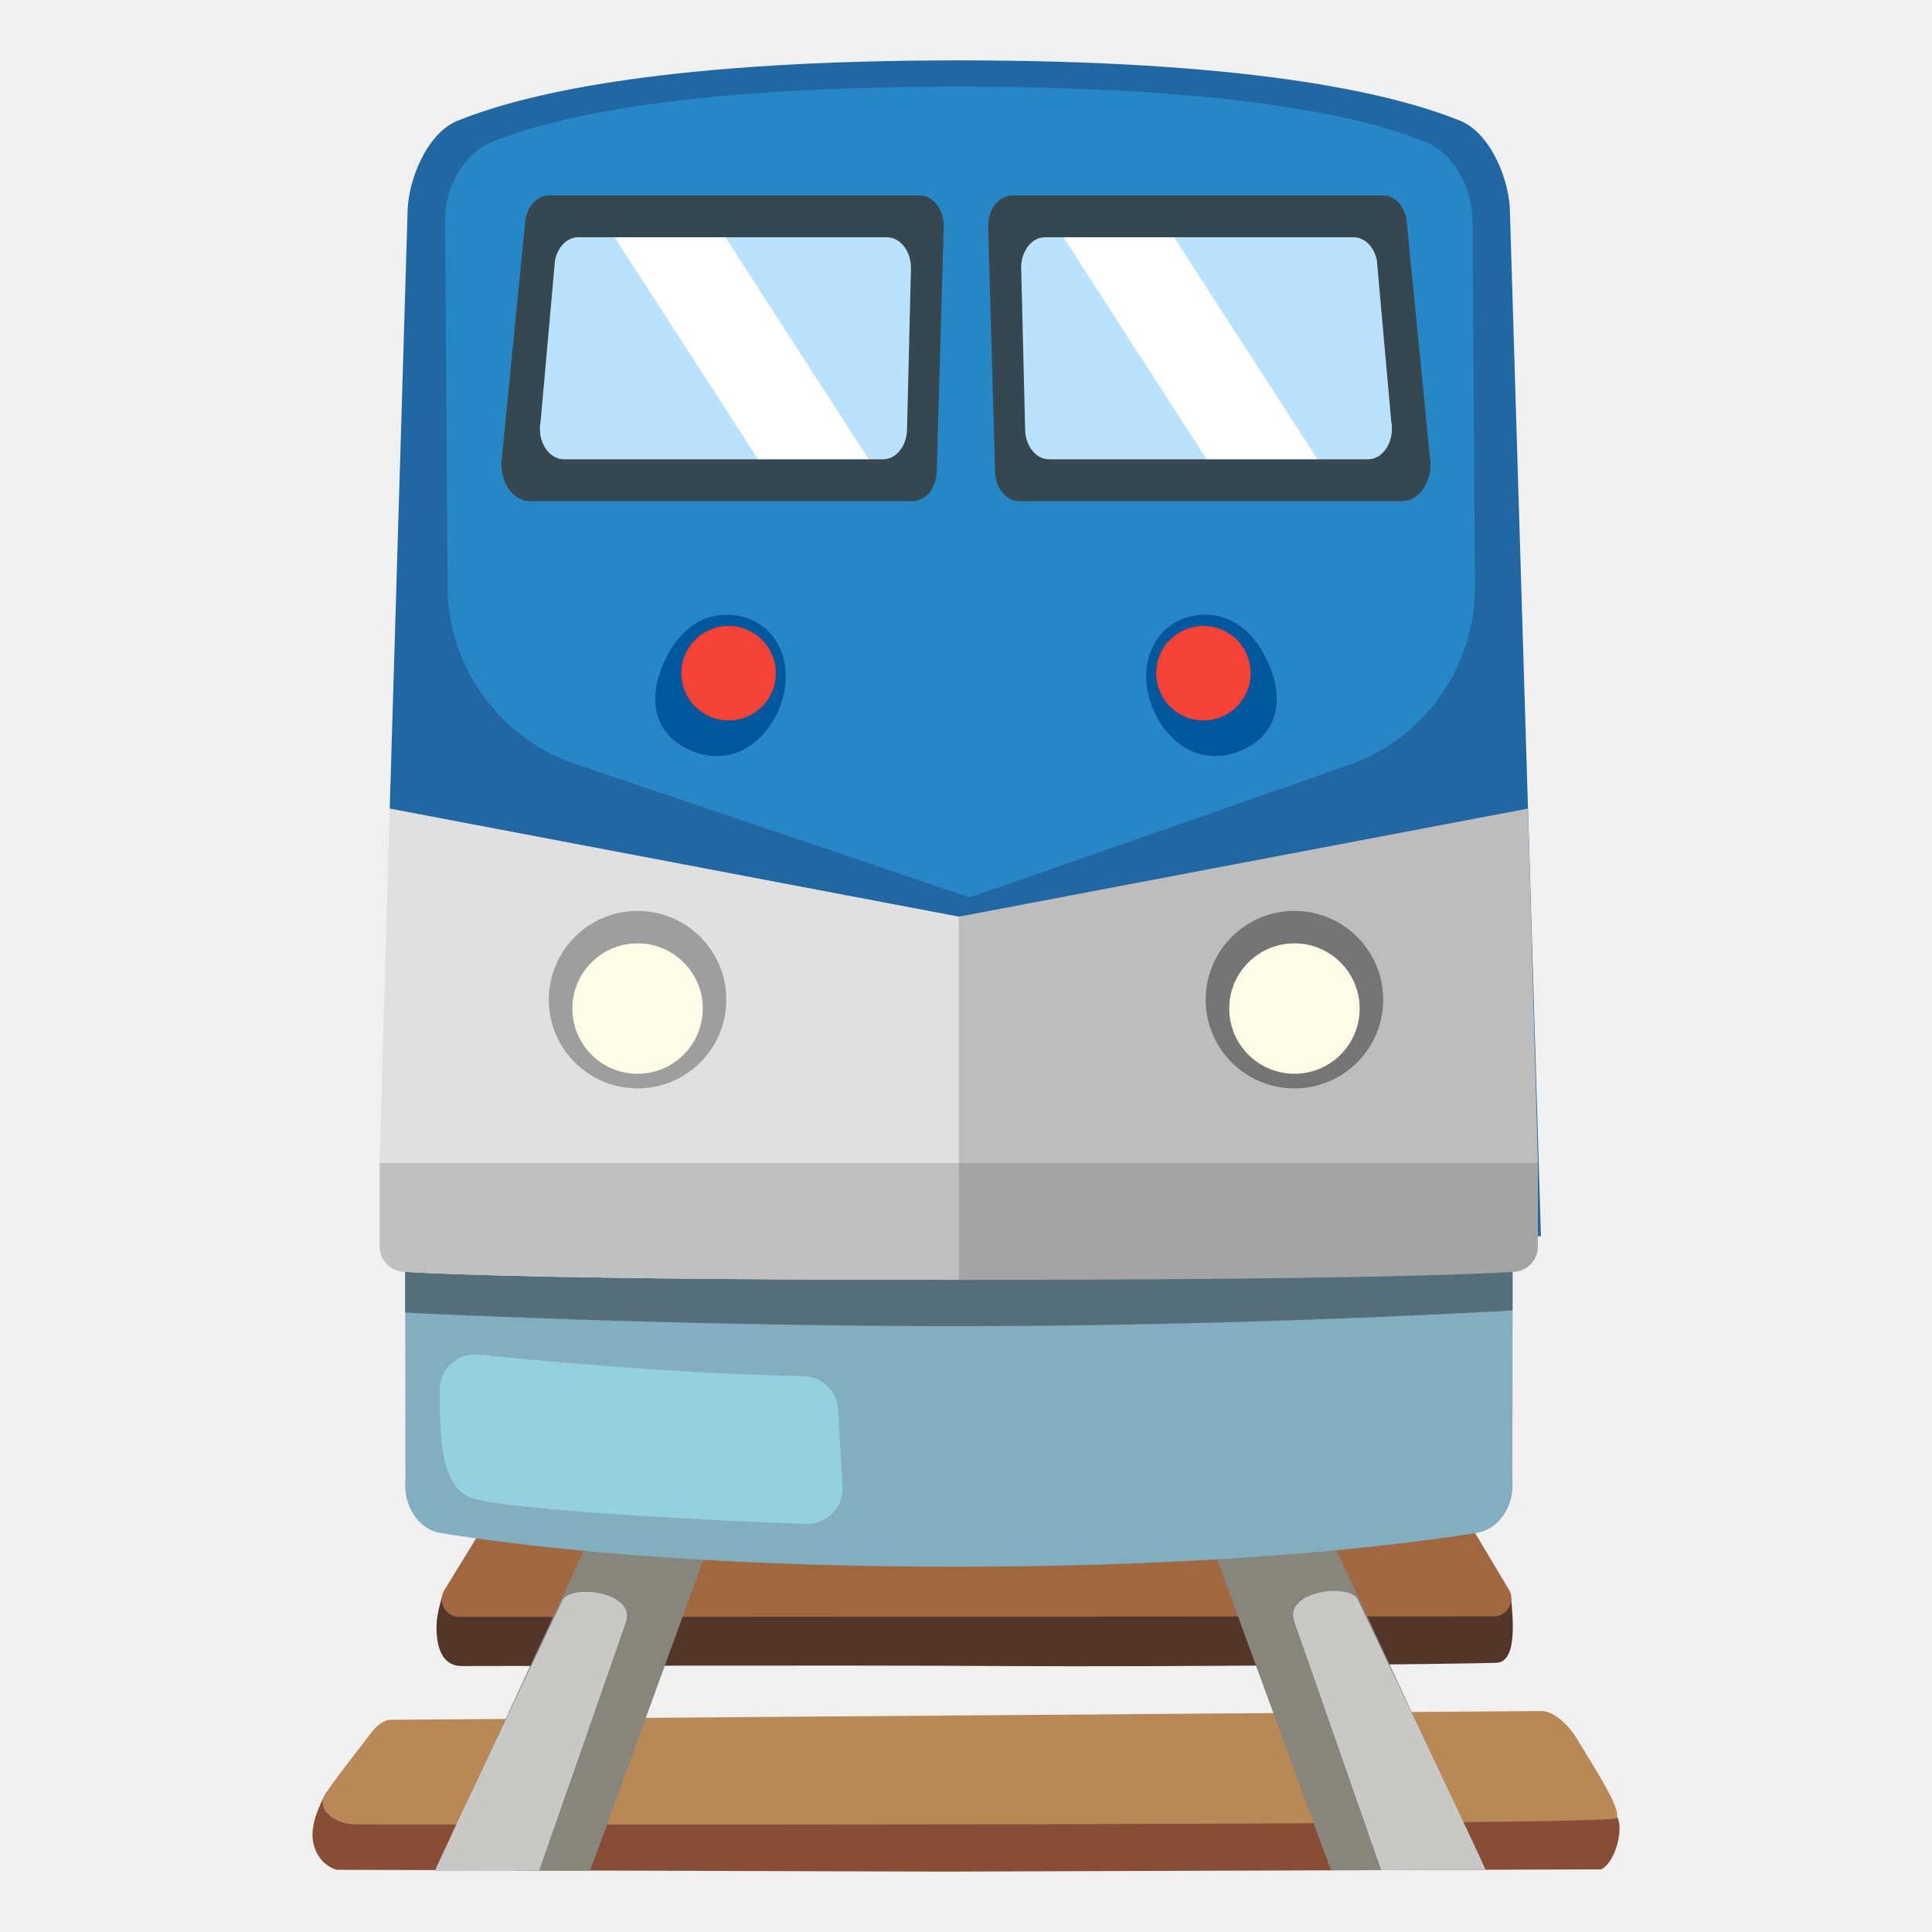
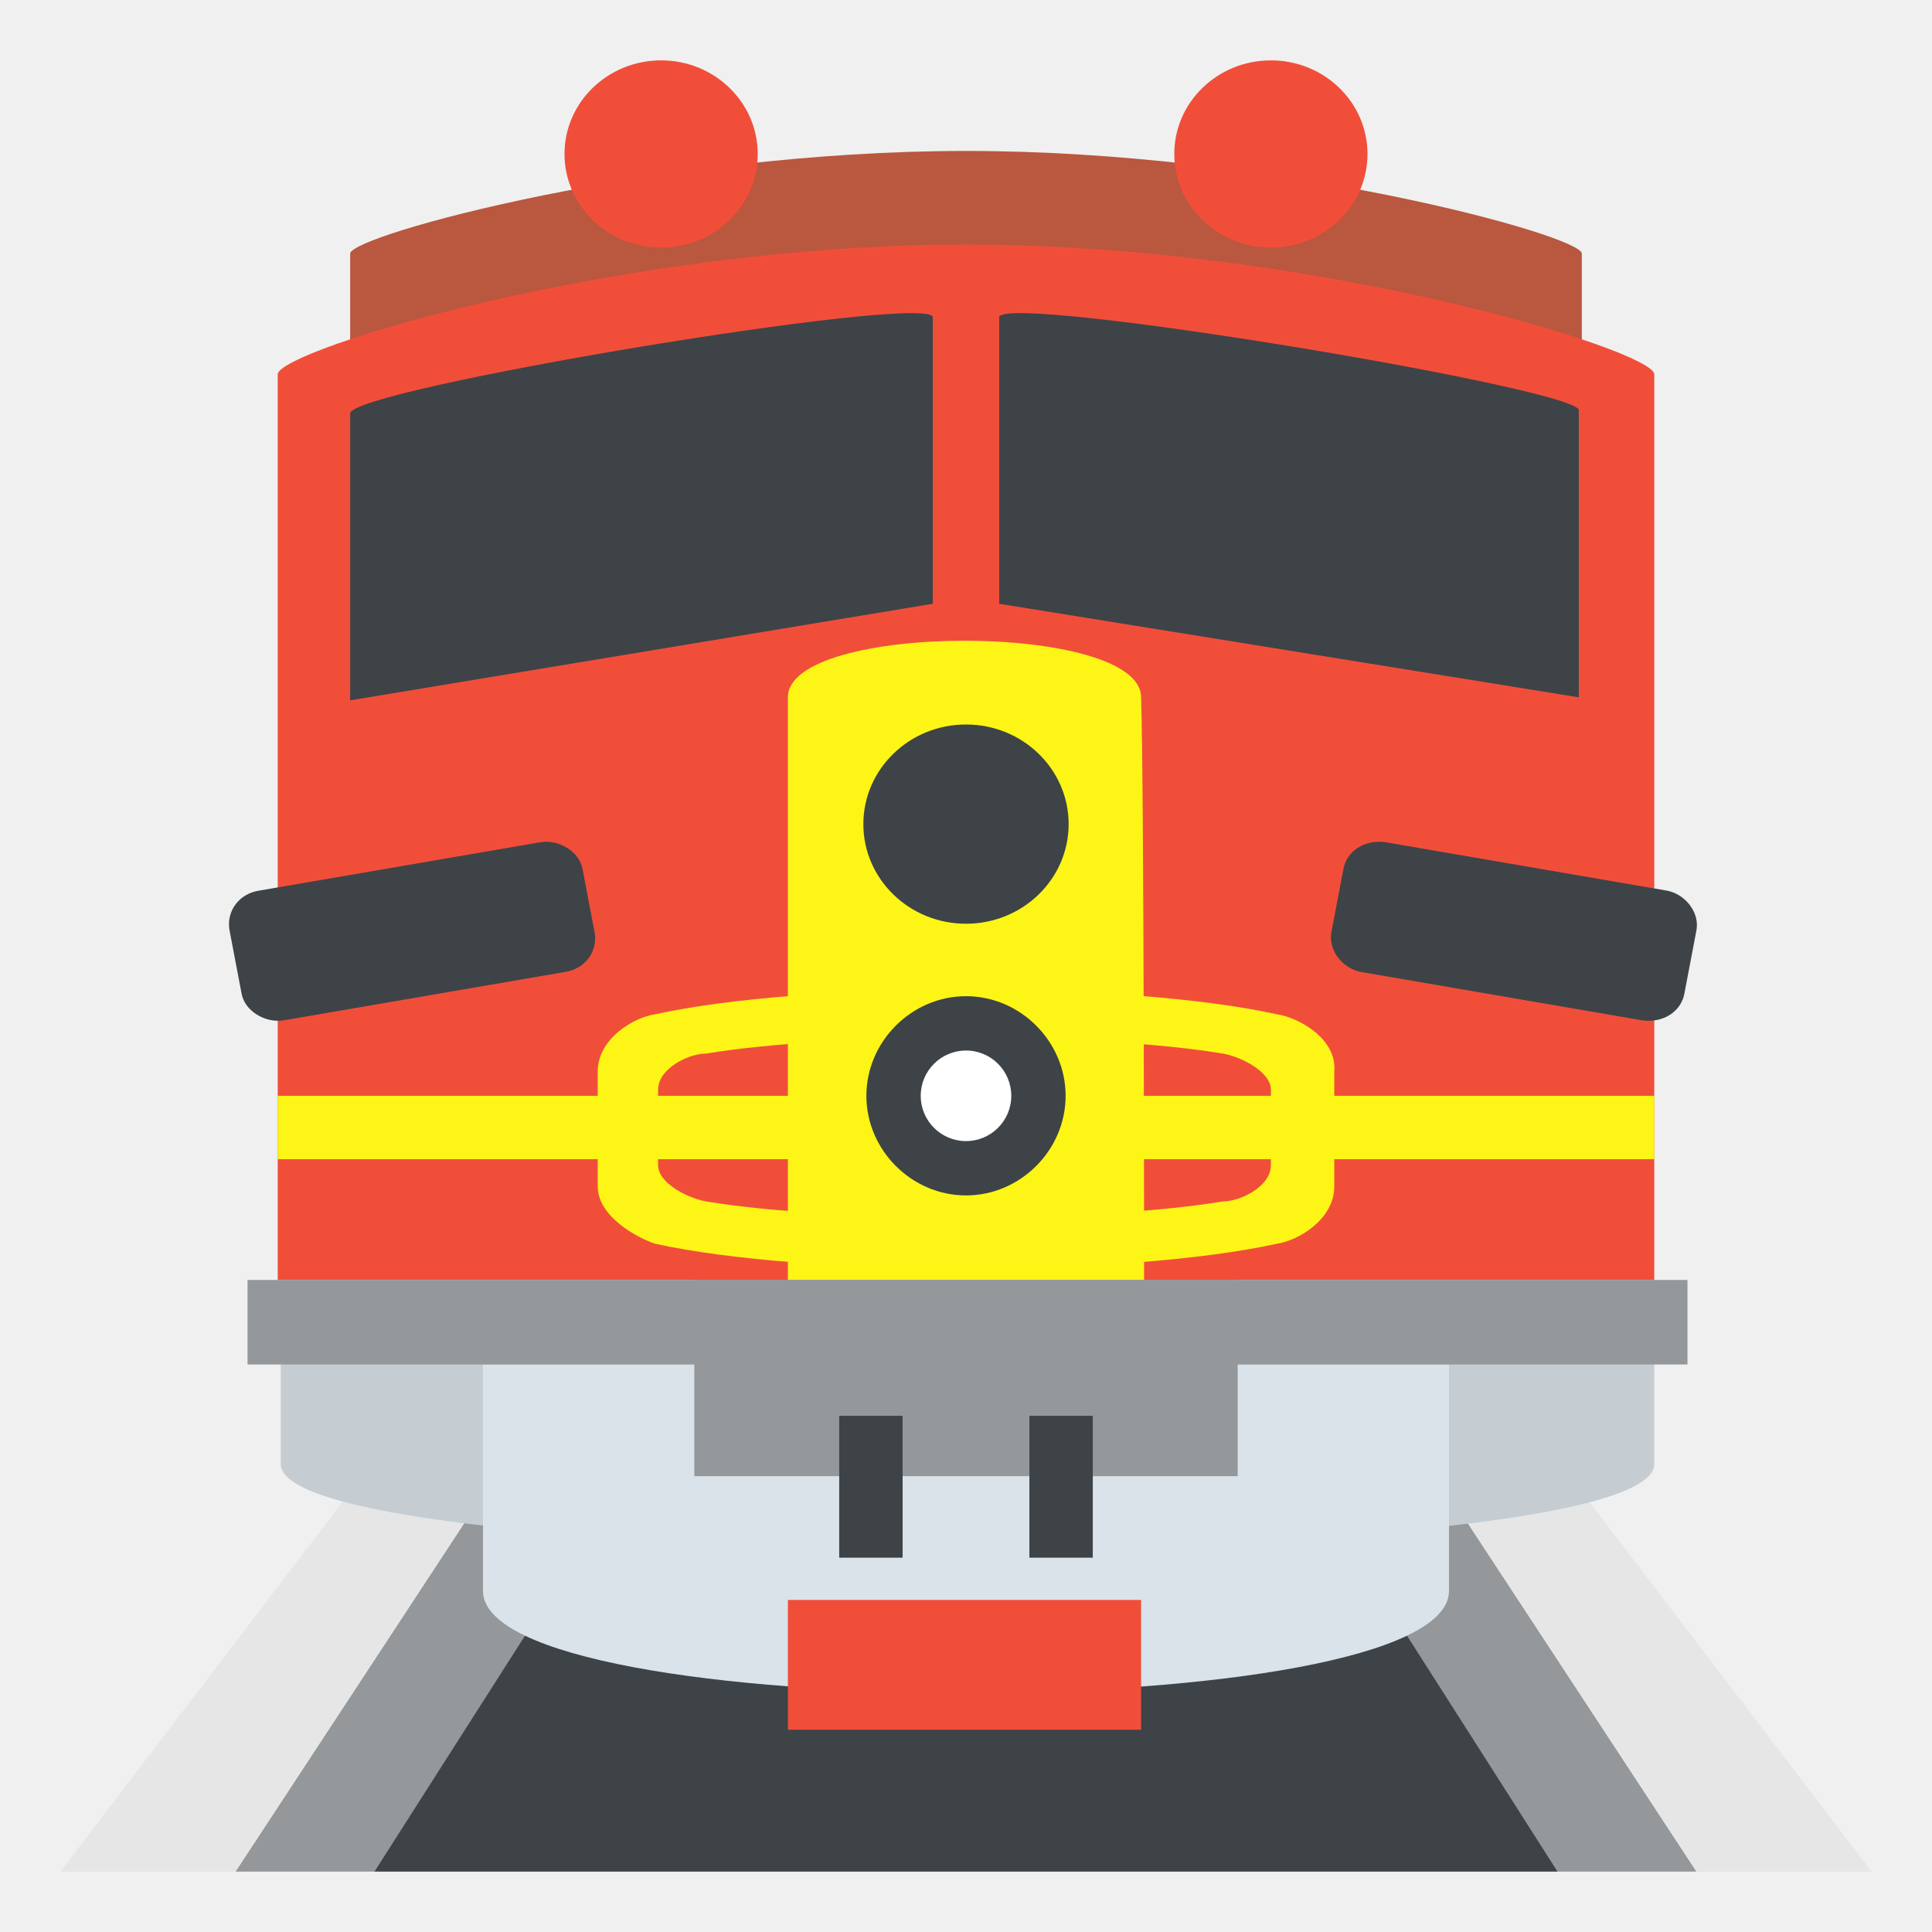
- <svg xmlns="http://www.w3.org/2000/svg" width="800px" height="800px" viewBox="0 0 128 128" aria-hidden="true" role="img" class="iconify iconify--noto" preserveAspectRatio="xMidYMid meet">
-   <path d="M29.3 105.76s-.37 1.11-.38 1.98s.12 2.64 1.68 2.64c2.02 0 24.86-.07 35.87 0s31.28-.14 32.7-.22c1.42-.07 1.03-3.22.94-4.3l-70.81-.1z" fill="#543529">
+ <svg xmlns="http://www.w3.org/2000/svg" width="800px" height="800px" viewBox="0 0 64 64" aria-hidden="true" role="img" class="iconify iconify--emojione" preserveAspectRatio="xMidYMid meet">
+   <path fill="#94989b" d="M16.4 48.9L7.8 62h4.6l8.4-13.1z">

</path>
-   <path d="M102.23 116.02l2.89 1.99s1.87 1.63 2.12 2.61s-.33 2.84-1.16 3.23l-43.34.15l-40.42-.12c-.63-.16-1.39-.77-1.58-1.89s.43-2.37.82-3.15c.39-.78 8.43-2.81 8.43-2.81l72.24-.01z" fill="#874d36">
+   <path fill="#e6e6e6" d="M16.4 48.9H12L2 62h5.8z">

</path>
-   <path d="M25.89 113.94c-.78.01-1.35.94-1.82 1.55c-1.22 1.57-1.99 2.56-2.5 3.35c-.7 1.09.7 2.03 1.95 2.03s83.39.12 83.59-.41c.27-.7-1.33-3.09-2.65-5.29c-.46-.77-1.46-1.82-2.36-1.81l-76.21.58z" fill="#b88956">
+   <path fill="#94989b" d="M47.6 48.9h-4.4L51.6 62h4.6z">

</path>
-   <path d="M32.22 100.82l-2.78 4.53c-.48.78.08 1.78 1 1.78l68.52-.04c.91 0 1.47-.99 1.01-1.77l-2.69-4.51H32.22z" fill="#a06841">
+   <path fill="#e6e6e6" d="M47.6 48.9L56.2 62H62L52 48.9z">

</path>
-   <path d="M47.25 101.55l-8.15 22.39h-4.94l-2.83-5.39l9.04-19.45c0-.01 7.33 1 6.88 2.45z" fill="#88857c">
+   <path fill="#3e4347" d="M44 50.1H20L12.4 62h39.2z">

</path>
-   <path d="M28.81 123.97c.12-.42 8.45-17.94 8.45-17.94c.52-1.09 4.91-.6 4.2 1.46s-5.74 16.44-5.74 16.44l-6.91.04z" fill="#c8c9c6">
+   <path d="M52.4 32.2H11.6V8.4C11.6 7.8 21.8 5 32 5s20.4 2.8 20.4 3.4v23.8" fill="#ba573f">

</path>
-   <path d="M79.99 101.55l8.19 22.36l4.89-.01l2.84-5.35l-9.04-19.45c.01-.01-7.33 1-6.88 2.45z" fill="#88857c">
+   <path d="M54.8 48.5c0 3.7-45.5 3.7-45.5 0v-6.1h45.5v6.1" fill="#c5cdd3">

</path>
-   <path d="M98.42 123.88c-.12-.42-8.47-17.91-8.47-17.91c-.52-1.09-4.91-.6-4.2 1.46l5.76 16.47l6.91-.02z" fill="#c8c9c6">
+   <path d="M48 52.7c0 4.5-32 4.5-32 0v-7.5h32v7.5" fill="#dae3ea">

</path>
-   <path d="M100.2 98.08c.14 1.71-.9 3.24-2.36 3.48c-4.85.77-16.44 2.24-34.54 2.24c-17.97 0-29.3-1.45-34.09-2.23c-1.48-.24-2.51-1.8-2.35-3.53l-.02-17.14h73.38l-.02 17.18z" fill="#82aec0">
+   <path d="M54.8 42.4H9.2v-30c0-.8 11.4-4.3 22.8-4.3s22.8 3.5 22.8 4.3v30" fill="#f14e3a">

</path>
-   <path d="M26.84 80.9v6.06s17.38.9 36.68.9s36.69-1.04 36.69-1.04V80.9H26.84z" fill="#546e7a">
+   <g fill="#3e4347">
+     <path d="M11.6 13.7v9.5L30.9 20v-9.5c-.2-.8-19.4 2.4-19.3 3.2">

</path>
-   <path d="M63.38 84.79l.14-24.05l-37.7-7.16L25.16 77v5.59c0 .89.69 1.62 1.57 1.67c3.17.19 12.25.53 36.65.53z" fill="#e0e0e0">
+     <path d="M33.1 10.5V20l19.2 3.1v-9.5c.2-.7-19-3.9-19.2-3.1">

</path>
-   <path d="M96.76 8.01C91.92 6.04 82.26 4 63.53 4s-28.4 2.04-33.24 4.01C28.3 8.82 27 11.96 27 14.14l-1.18 39.43l10.53 15.61l26.91 13.01c33.58 0 38.83-.29 38.83-.29l-2.05-67.76c.01-2.18-1.29-5.32-3.28-6.13z" fill="#2167a1">
+   </g>
+   <path d="M37.9 42.4H26.1V23.1c0-2.5 11.7-2.5 11.7 0c.1 3 .1 19.3.1 19.3" fill="#fdf516">

</path>
-   <path d="M94.49 9.42c-4.53-1.84-13.44-3.68-30.96-3.68S37.09 7.58 32.57 9.42c-1.86.76-3.08 3.03-3.08 5.07l.16 24.39c.03 5.42 3.57 10.2 8.74 11.83l25.86 8.75l24.82-8.67c5.18-1.67 8.68-6.51 8.65-11.95l-.16-24.25c0-2.04-1.21-4.41-3.07-5.17z" fill="#2686c6">
+   <ellipse cx="32" cy="27.3" rx="3.4" ry="3.3" fill="#3e4347">
+ 
+ </ellipse>
+   <g fill="#f14e3a">
+     <ellipse cx="21.9" cy="5.1" rx="3.2" ry="3.1">
+ 
+ </ellipse>
+     <ellipse cx="42.1" cy="5.1" rx="3.2" ry="3.1">
+ 
+ </ellipse>
+   </g>
+   <g fill="#fdf516">
+     <path d="M42.3 33.6c-5-1.1-15.6-1.1-20.6 0c-.7.1-1.9.8-1.9 1.9v3.8c0 1 1.3 1.7 1.9 1.9c5 1.1 15.6 1.1 20.6 0c.7-.1 1.9-.8 1.9-1.9v-3.8c.1-1.1-1.2-1.8-1.9-1.9m-.2 5c0 .7-1 1.2-1.6 1.2c-4.2.7-12.9.7-17.1 0c-.6-.1-1.6-.6-1.6-1.2v-2.5c0-.7 1-1.2 1.6-1.2c4.2-.7 12.9-.7 17.1 0c.6.1 1.6.6 1.6 1.2v2.5">

</path>
-   <g>
-     <path fill="#bae2fd" d="M93.51 31.48H66.25l.36-16.67h24.87z">
+     <path d="M9.2 36.3h45.6v2.1H9.2z">

</path>
-     <path d="M91.64 12.95H67.06c-.92 0-1.65.99-1.59 2.16l.46 16.19c.05 1.07.75 1.9 1.59 1.9h25.35c1.22 0 2.12-1.44 1.86-2.96l-1.55-15.7c-.15-.93-.8-1.59-1.54-1.59zm-22.41 2.77h20.45c.73 0 1.36.63 1.54 1.53l.95 10.64c.26 1.29-.5 2.54-1.54 2.54H69.5c-.83 0-1.52-.82-1.58-1.88l-.26-10.64c-.08-1.18.65-2.19 1.57-2.19z" fill="#37474f">
+   </g>
+   <path d="M35.3 36.3c0 1.8-1.5 3.3-3.3 3.3s-3.3-1.5-3.3-3.3c0-1.8 1.5-3.3 3.3-3.3c1.8 0 3.3 1.5 3.3 3.3" fill="#3e4347">

</path>
-     <g>
-       <path fill="#bae2fd" d="M34.49 31.48h27.26l-.36-16.67H36.52z">
+   <circle cx="32" cy="36.3" r="1.5" fill="#ffffff">
+ 
+ </circle>
+   <path fill="#94989b" d="M23 42.4h18v6.5H23z">

</path>
-       <path d="M34.81 14.54l-1.55 15.7c-.26 1.52.64 2.96 1.86 2.96h25.35c.84 0 1.53-.83 1.59-1.9l.46-16.19c.06-1.17-.67-2.16-1.59-2.16H36.36c-.74 0-1.39.66-1.55 1.59zm25.54 3.37l-.26 10.64c-.06 1.06-.75 1.88-1.58 1.88H37.36c-1.04 0-1.8-1.25-1.54-2.54l.95-10.64c.18-.9.81-1.53 1.54-1.53h20.45c.93 0 1.66 1.01 1.59 2.19z" fill="#37474f">
+   <g fill="#3e4347">
+     <path d="M27.8 46.9h2.1v4.7h-2.1z">

</path>
-     </g>
-   </g>
-   <g>
-     <path d="M84.01 43.89c-1.15-2.57-3.12-3.54-5.19-3.03c-2.07.51-3.14 2.55-2.83 4.66c.41 2.87 3.06 5.7 6.42 4.12c2.18-1.02 2.74-3.21 1.6-5.75z" fill="#01579b">
+     <path d="M34.1 46.9h2.1v4.7h-2.1z">

</path>
-     <circle cx="79.73" cy="44.6" r="3.13" fill="#f44336">
- 
- </circle>
-     <g>
-       <path d="M43.99 43.89c1.15-2.57 3.12-3.54 5.19-3.03c2.07.51 3.14 2.55 2.83 4.66c-.41 2.87-3.06 5.7-6.42 4.12c-2.18-1.02-2.74-3.21-1.6-5.75z" fill="#01579b">
+   </g>
+   <path fill="#94989b" d="M8.2 42.4h47.7v2.8H8.2z">

</path>
-       <circle cx="48.27" cy="44.6" r="3.13" fill="#f44336">
- 
- </circle>
-     </g>
-   </g>
-   <path d="M63.53 60.73l-37.7-7.16L25.16 77v5.59c0 .89.69 1.62 1.57 1.67c3.17.19 12.25.53 36.65.53h.14s2.15-4.36 2.15-11.7s-2.14-12.36-2.14-12.36z" fill="#e0e0e0">
+   <path fill="#f14e3a" d="M26.1 53h11.7v4.3H26.1z">

</path>
-   <path d="M63.53 60.73l37.7-7.16l.66 23.43v5.59c0 .89-.69 1.62-1.57 1.67c-3.17.19-12.25.53-36.65.53h-.14V60.73z" fill="#bdbdbd">
+   <g fill="#3e4347">
+     <path d="M55.8 32.9c-.1.6-.7 1-1.4.9l-9.3-1.6c-.6-.1-1.1-.7-1-1.3l.4-2.1c.1-.6.7-1 1.4-.9l9.3 1.6c.6.1 1.1.7 1 1.3l-.4 2.1">

</path>
-   <path d="M25.16 82.59c0 .89.69 1.62 1.57 1.67c3.17.19 12.25.53 36.65.53h.28c24.4 0 33.48-.34 36.65-.53c.88-.05 1.57-.78 1.57-1.67v-5.54H25.16v5.54z" opacity=".2" fill="#424242">
- 
- </path>
-   <path d="M31.7 89.75a2.34 2.34 0 0 0-2.57 2.34c0 3.12.05 6.52 2.21 7.19c2.38.74 15.73 1.48 22.07 1.68c1.38.04 2.49-1.11 2.41-2.48l-.3-5.1a2.35 2.35 0 0 0-2.29-2.21c-7.87-.13-17.11-.97-21.53-1.42z" fill="#94d1e0">
- 
- </path>
-   <g>
-     <circle cx="85.76" cy="66.23" r="5.88" fill="#757575">
- 
- </circle>
-     <circle cx="85.76" cy="66.82" r="4.32" fill="#fffde7">
- 
- </circle>
-     <g>
-       <circle cx="42.24" cy="66.23" r="5.88" fill="#9e9e9e">
- 
- </circle>
-       <circle cx="42.24" cy="66.82" r="4.32" fill="#fffde7">
- 
- </circle>
-     </g>
-   </g>
-   <g>
-     <path fill="#ffffff" d="M57.55 30.42h-7.33l-9.5-14.7h7.34z">
- 
- </path>
-     <path fill="#ffffff" d="M87.28 30.42h-7.34l-9.49-14.7h7.33z">
+     <path d="M19.7 30.9c.1.6-.3 1.2-1 1.3l-9.3 1.6c-.6.1-1.3-.3-1.4-.9l-.4-2.1c-.1-.6.3-1.2 1-1.3l9.3-1.6c.6-.1 1.3.3 1.4.9l.4 2.1">

</path>
  </g>
</svg>
